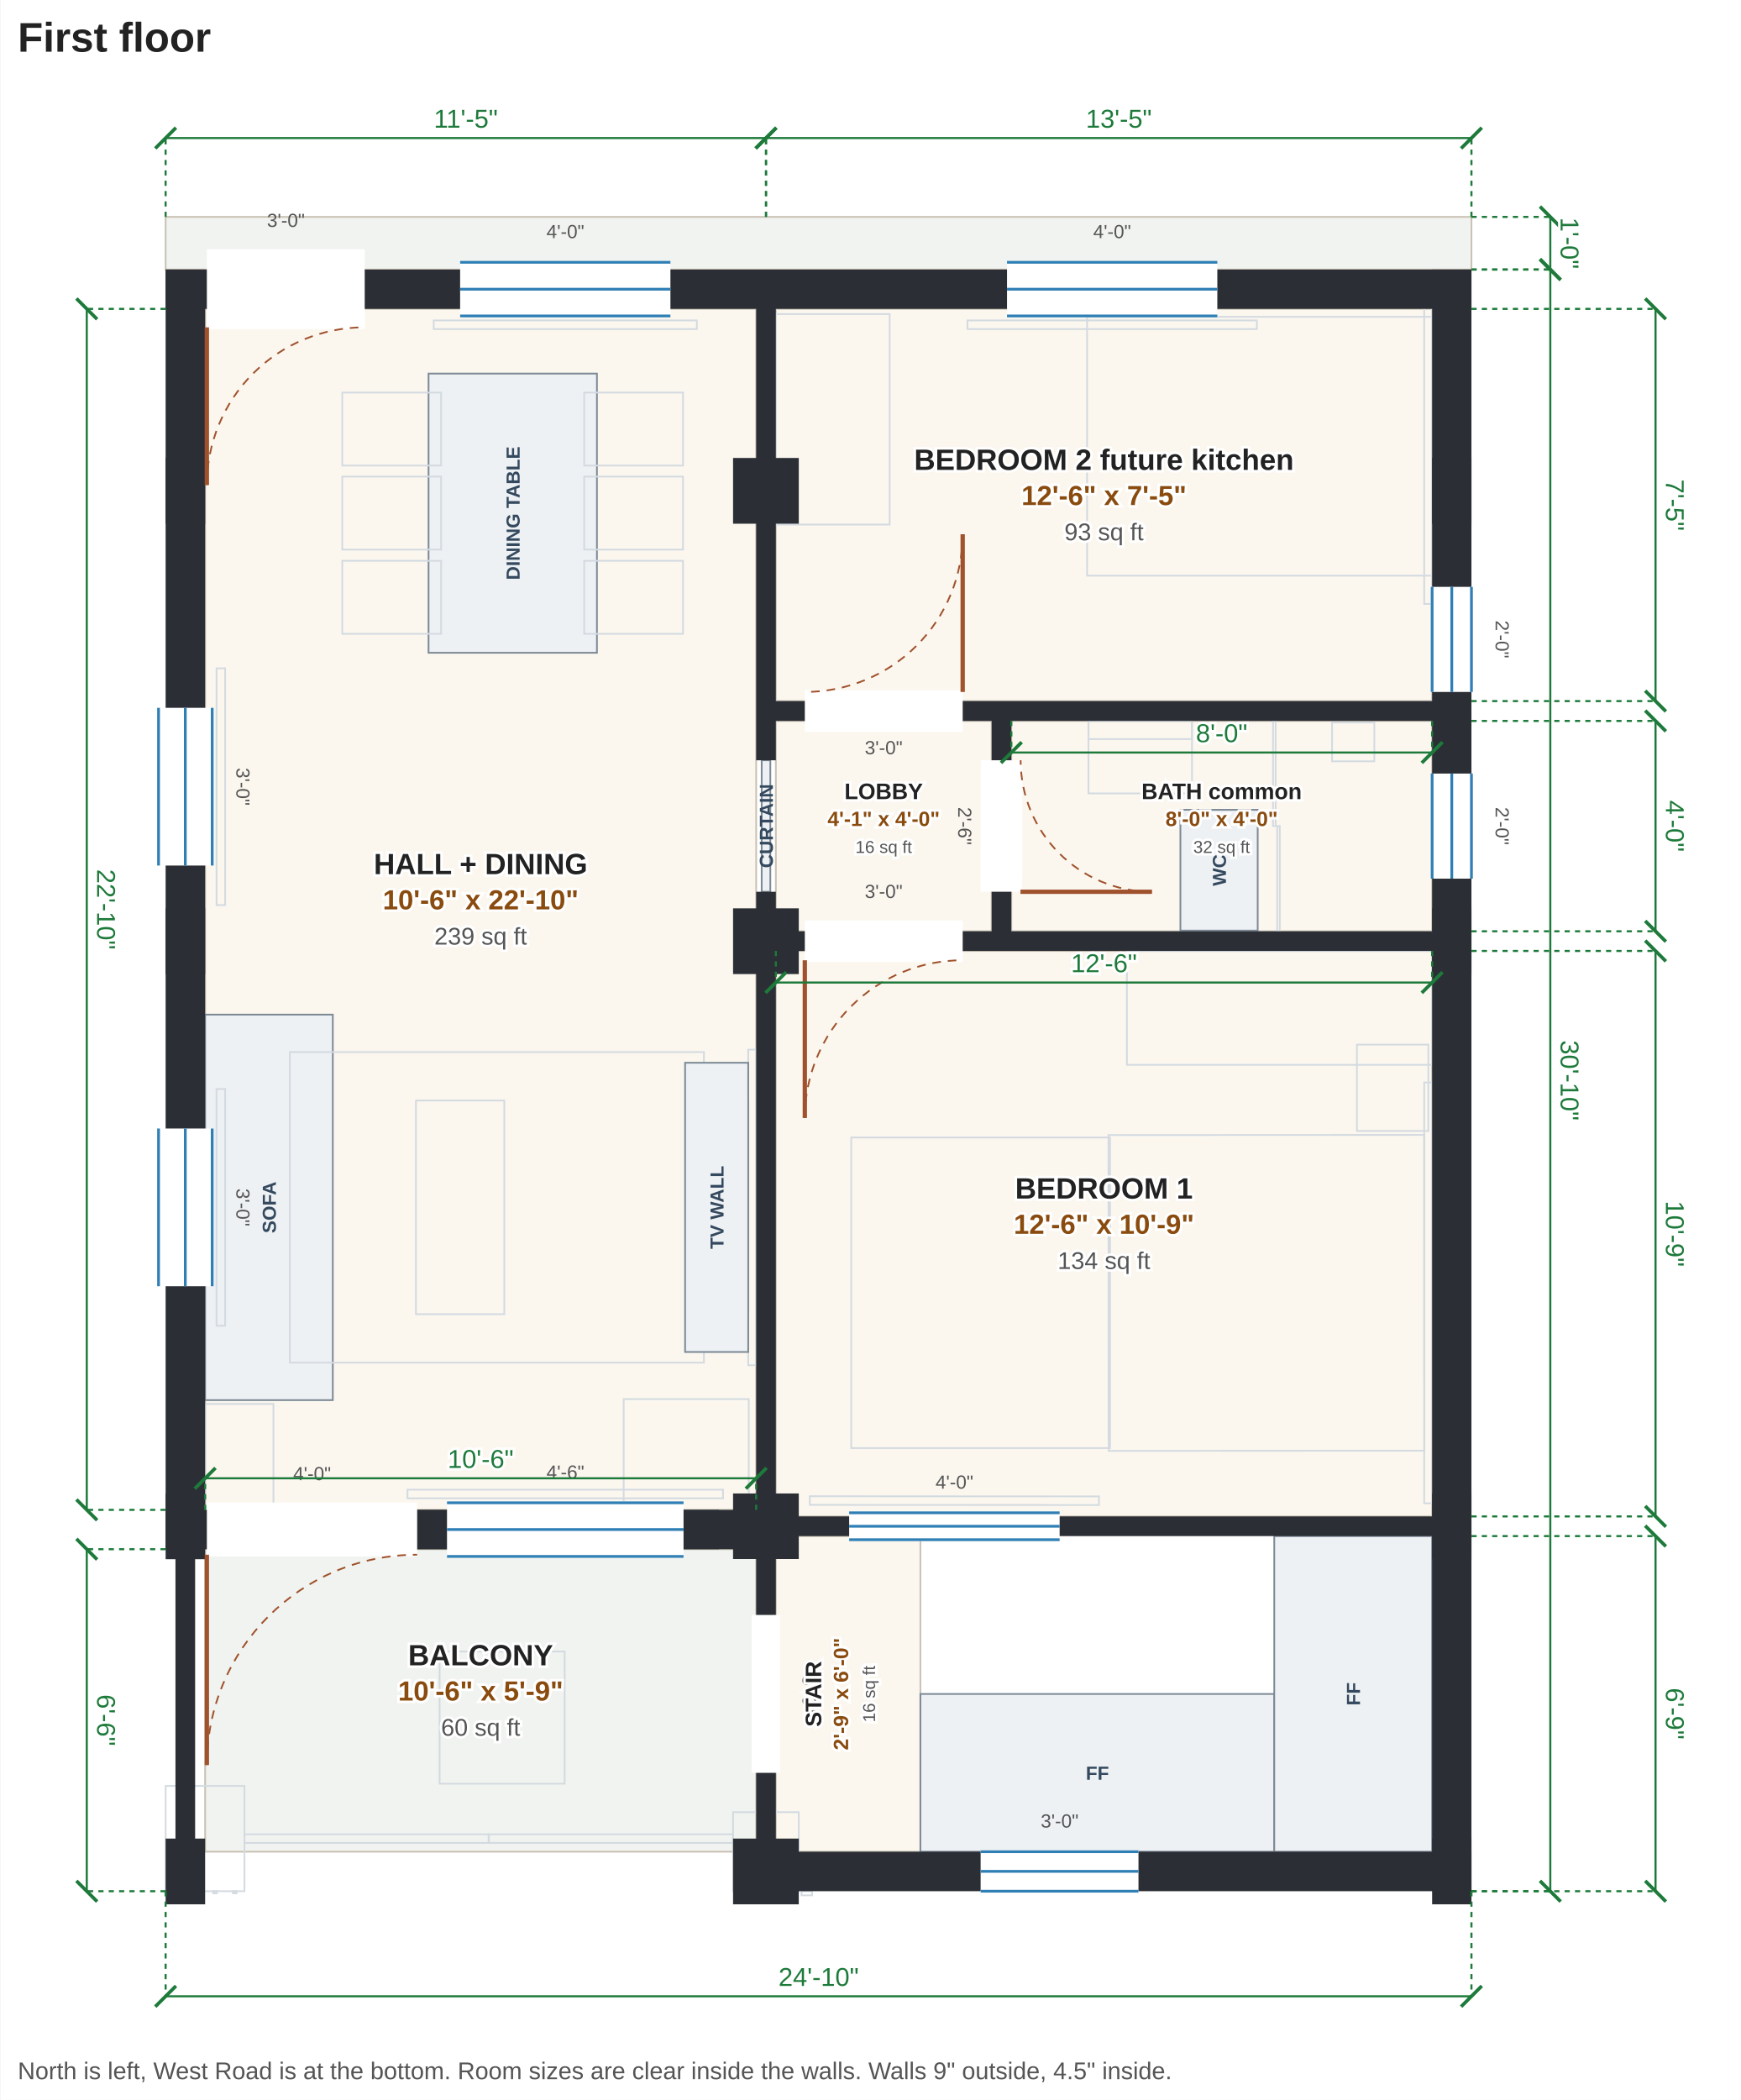
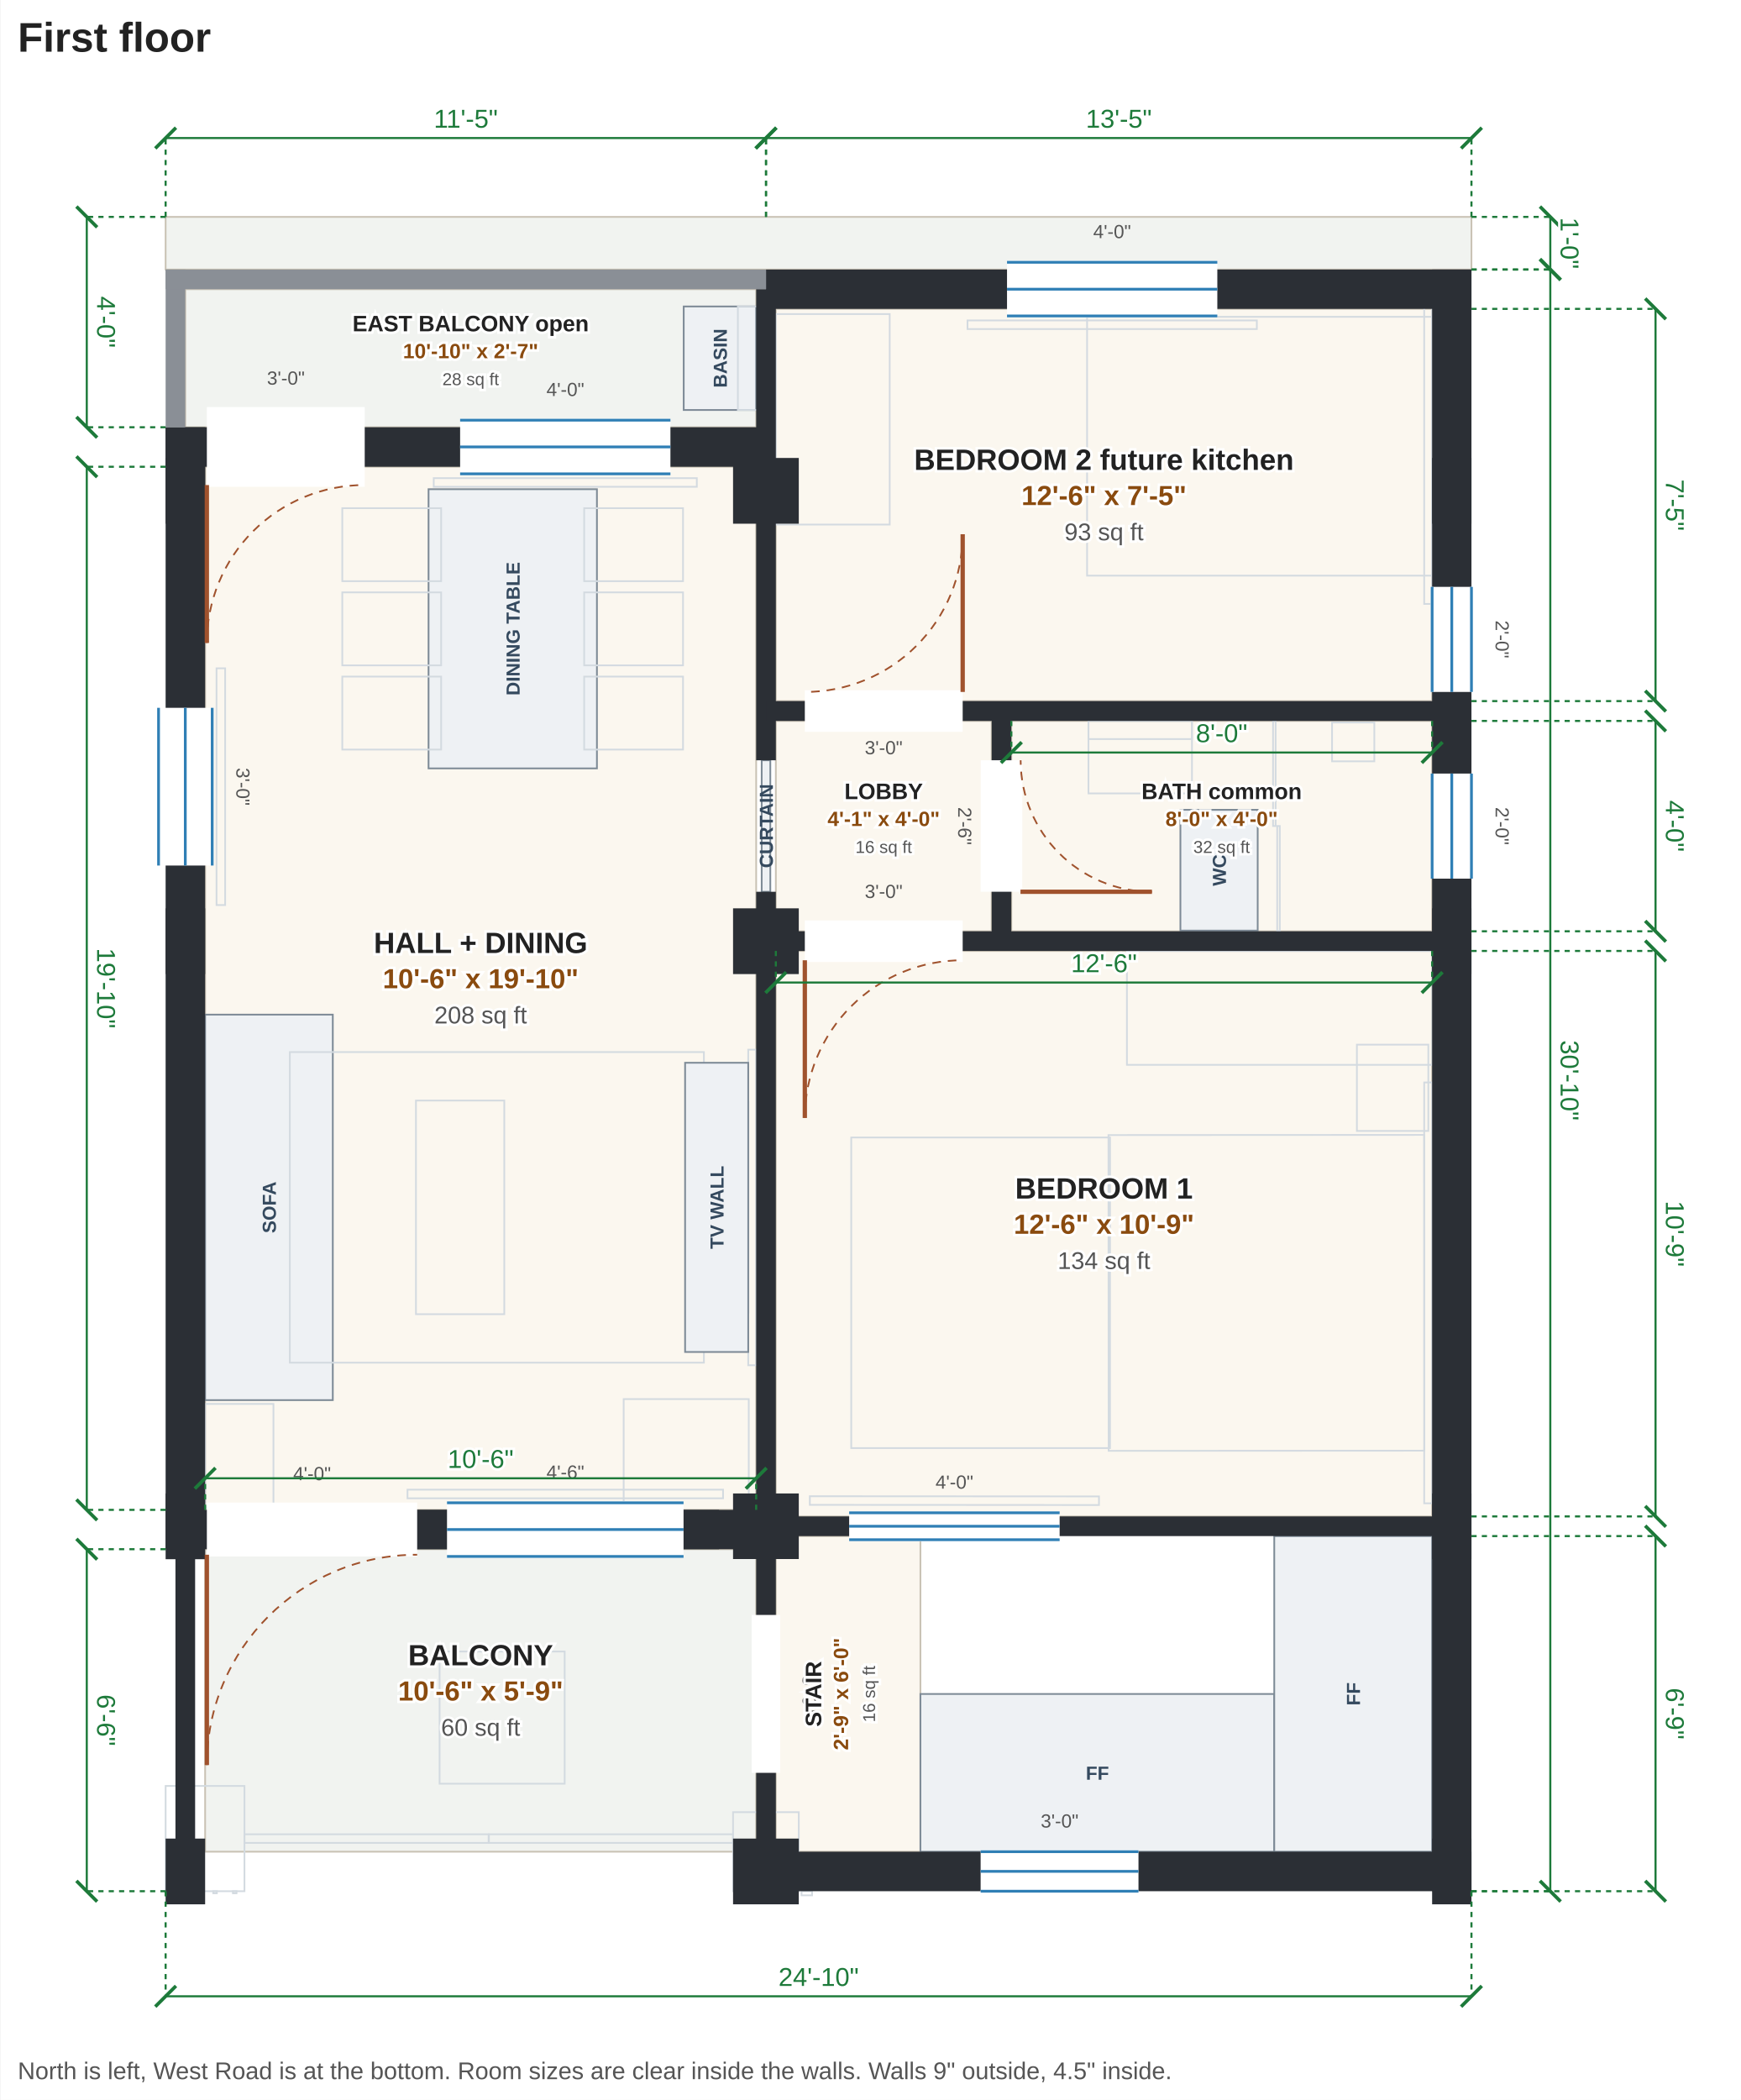
<svg xmlns="http://www.w3.org/2000/svg" viewBox="-96 -273 1009 1217" font-family="Segoe UI, Arial, sans-serif">
  <rect x="-95.72" y="-273.04" width="1009.32" height="1216.96" fill="#fff" />
+   <polygon points="11.4,-105.4 342.3,-105.4 342.3,-25.4 11.4,-25.4" fill="#f1f3f0" stroke="#c9c2b4" stroke-width="1" />
  <polygon points="0.0,-147.3 756.9,-147.3 756.9,-116.8 0.0,-116.8" fill="#f1f3f0" stroke="#c9c2b4" stroke-width="1" />
-   <polygon points="22.9,-94.0 342.3,-94.0 342.3,602.0 22.9,602.0" fill="#fbf7ef" stroke="#c9c2b4" stroke-width="1" />
+   <polygon points="22.9,-2.5 342.3,-2.5 342.3,602.0 22.9,602.0" fill="#fbf7ef" stroke="#c9c2b4" stroke-width="1" />
  <polygon points="22.9,624.8 342.3,624.8 342.3,800.1 22.9,800.1" fill="#f1f3f0" stroke="#c9c2b4" stroke-width="1" />
  <polygon points="353.7,-94.0 734.1,-94.0 734.1,133.3 353.7,133.3" fill="#fbf7ef" stroke="#c9c2b4" stroke-width="1" />
  <polygon points="353.7,144.8 478.8,144.8 478.8,266.7 353.7,266.7" fill="#fbf7ef" stroke="#c9c2b4" stroke-width="1" />
  <polygon points="490.2,144.8 734.1,144.8 734.1,266.7 490.2,266.7" fill="#fbf7ef" stroke="#c9c2b4" stroke-width="1" />
  <polygon points="353.7,278.1 734.1,278.1 734.1,605.8 353.7,605.8" fill="#fbf7ef" stroke="#c9c2b4" stroke-width="1" />
  <polygon points="353.7,617.2 437.5,617.2 437.5,800.1 353.7,800.1" fill="#fbf7ef" stroke="#c9c2b4" stroke-width="1" />
+   <polygon points="342.3,-95.4 342.3,-35.4 300.3,-35.4 300.3,-95.4" fill="#eef1f4" stroke="#7d8a96" stroke-width="1" />
+   <text x="321.3" y="-61.4" font-size="11" font-weight="600" fill="#34495e" text-anchor="middle" transform="rotate(-90 321.3 -65.4)">BASIN</text>
+   <polygon points="346.7,-95.4 346.7,-35.4 331.7,-35.4 331.7,-95.4" fill="none" stroke="#d3dae0" stroke-width="1" />
  <polygon points="734.1,-89.4 734.1,60.6 534.1,60.6 534.1,-89.4" fill="none" stroke="#d3dae0" stroke-width="1" />
  <polygon points="353.7,31.0 353.7,-91.0 419.7,-91.0 419.7,31.0" fill="none" stroke="#d3dae0" stroke-width="1" />
  <polygon points="464.8,-87.3 632.5,-87.3 632.5,-82.3 464.8,-82.3" fill="none" stroke="#d3dae0" stroke-width="1" />
  <polygon points="337.8,365.7 337.8,487.7 323.6,487.7 323.6,365.7" fill="none" stroke="#d3dae0" stroke-width="1" />
  <polygon points="22.9,538.4 22.9,315.0 96.9,315.0 96.9,538.4" fill="#eef1f4" stroke="#7d8a96" stroke-width="1" />
  <text x="59.9" y="430.7" font-size="11" font-weight="600" fill="#34495e" text-anchor="middle" transform="rotate(-90 59.9 426.7)">SOFA</text>
  <polygon points="196.3,364.8 196.3,488.6 145.1,488.6 145.1,364.8" fill="none" stroke="#d3dae0" stroke-width="1" />
  <polygon points="312.0,336.7 312.0,516.7 72.0,516.7 72.0,336.7" fill="none" stroke="#d3dae0" stroke-width="1" />
  <polygon points="22.9,600.6 22.9,540.6 62.5,540.6 62.5,600.6" fill="none" stroke="#d3dae0" stroke-width="1" />
  <polygon points="265.5,537.8 338.0,537.8 338.0,614.4 265.5,614.4" fill="none" stroke="#d3dae0" stroke-width="1" />
-   <polygon points="250.0,-56.5 250.0,105.3 152.4,105.3 152.4,-56.5" fill="#eef1f4" stroke="#7d8a96" stroke-width="1" />
-   <text x="201.2" y="28.4" font-size="11" font-weight="600" fill="#34495e" text-anchor="middle" transform="rotate(-90 201.2 24.4)">DINING TABLE</text>
-   <polygon points="102.4,-3.2 102.4,-45.5 159.7,-45.5 159.7,-3.2" fill="none" stroke="#d3dae0" stroke-width="1" />
-   <polygon points="299.9,-45.5 299.9,-3.2 242.6,-3.2 242.6,-45.5" fill="none" stroke="#d3dae0" stroke-width="1" />
-   <polygon points="102.4,45.5 102.4,3.2 159.7,3.2 159.7,45.5" fill="none" stroke="#d3dae0" stroke-width="1" />
-   <polygon points="299.9,3.2 299.9,45.5 242.6,45.5 242.6,3.2" fill="none" stroke="#d3dae0" stroke-width="1" />
-   <polygon points="102.4,94.3 102.4,52.0 159.7,52.0 159.7,94.3" fill="none" stroke="#d3dae0" stroke-width="1" />
-   <polygon points="299.9,52.0 299.9,94.3 242.6,94.3 242.6,52.0" fill="none" stroke="#d3dae0" stroke-width="1" />
+   <polygon points="250.0,10.5 250.0,172.3 152.4,172.3 152.4,10.5" fill="#eef1f4" stroke="#7d8a96" stroke-width="1" />
+   <text x="201.2" y="95.4" font-size="11" font-weight="600" fill="#34495e" text-anchor="middle" transform="rotate(-90 201.2 91.4)">DINING TABLE</text>
+   <polygon points="102.4,63.8 102.4,21.5 159.7,21.5 159.7,63.8" fill="none" stroke="#d3dae0" stroke-width="1" />
+   <polygon points="299.9,21.5 299.9,63.8 242.6,63.8 242.6,21.5" fill="none" stroke="#d3dae0" stroke-width="1" />
+   <polygon points="102.4,112.6 102.4,70.3 159.7,70.3 159.7,112.6" fill="none" stroke="#d3dae0" stroke-width="1" />
+   <polygon points="299.9,70.3 299.9,112.6 242.6,112.6 242.6,70.3" fill="none" stroke="#d3dae0" stroke-width="1" />
+   <polygon points="102.4,161.4 102.4,119.1 159.7,119.1 159.7,161.4" fill="none" stroke="#d3dae0" stroke-width="1" />
+   <polygon points="299.9,119.1 299.9,161.4 242.6,161.4 242.6,119.1" fill="none" stroke="#d3dae0" stroke-width="1" />
  <polygon points="323.1,595.3 140.2,595.3 140.2,590.3 323.1,590.3" fill="none" stroke="#d3dae0" stroke-width="1" />
  <polygon points="29.5,251.5 29.5,114.3 34.5,114.3 34.5,251.5" fill="none" stroke="#d3dae0" stroke-width="1" />
-   <polygon points="29.5,495.3 29.5,358.1 34.5,358.1 34.5,495.3" fill="none" stroke="#d3dae0" stroke-width="1" />
-   <polygon points="155.4,-87.3 307.9,-87.3 307.9,-82.3 155.4,-82.3" fill="none" stroke="#d3dae0" stroke-width="1" />
+   <polygon points="155.4,4.1 307.9,4.1 307.9,9.1 155.4,9.1" fill="none" stroke="#d3dae0" stroke-width="1" />
  <polygon points="345.5,243.8 345.5,167.6 350.5,167.6 350.5,243.8" fill="#eef1f4" stroke="#7d8a96" stroke-width="1" />
  <text x="348.0" y="209.7" font-size="11" font-weight="600" fill="#34495e" text-anchor="middle" transform="rotate(-90 348.0 205.7)">CURTAIN</text>
  <polygon points="729.5,384.7 729.6,567.7 546.6,567.8 546.5,384.8" fill="none" stroke="#d3dae0" stroke-width="1" />
  <polygon points="731.9,332.4 731.9,382.4 690.5,382.4 690.5,332.4" fill="none" stroke="#d3dae0" stroke-width="1" />
  <polygon points="557.2,278.1 734.2,278.1 734.2,344.1 557.2,344.1" fill="none" stroke="#d3dae0" stroke-width="1" />
  <polygon points="397.4,386.2 547.4,386.2 547.4,566.2 397.4,566.2" fill="none" stroke="#d3dae0" stroke-width="1" />
  <polygon points="541.0,599.2 373.4,599.1 373.4,594.1 541.0,594.2" fill="none" stroke="#d3dae0" stroke-width="1" />
  <polygon points="534.9,144.8 594.9,144.8 594.9,186.8 534.9,186.8" fill="none" stroke="#d3dae0" stroke-width="1" />
  <polygon points="534.9,140.3 594.9,140.3 594.9,155.3 534.9,155.3" fill="none" stroke="#d3dae0" stroke-width="1" />
  <polygon points="633.0,266.3 588.2,266.3 588.2,196.3 633.0,196.3" fill="#eef1f4" stroke="#7d8a96" stroke-width="1" />
  <text x="610.6" y="235.3" font-size="11" font-weight="600" fill="#34495e" text-anchor="middle" transform="rotate(-90 610.6 231.3)">WC</text>
  <polygon points="676.1,145.7 700.6,145.7 700.6,168.2 676.1,168.2" fill="none" stroke="#d3dae0" stroke-width="1" />
  <polygon points="45.7,790.0 187.2,790.0 187.2,795.0 45.7,795.0" fill="none" stroke="#d3dae0" stroke-width="1" />
  <polygon points="187.4,790.0 328.9,790.0 328.9,795.0 187.4,795.0" fill="none" stroke="#d3dae0" stroke-width="1" />
  <polygon points="158.8,684.1 231.3,684.1 231.3,760.7 158.8,760.7" fill="none" stroke="#d3dae0" stroke-width="1" />
  <polygon points="729.5,-105.8 734.1,-105.8 734.1,77.0 729.5,77.0" fill="none" stroke="#d3dae0" stroke-width="1" />
  <polygon points="337.7,335.3 342.3,335.3 342.3,518.2 337.7,518.2" fill="none" stroke="#d3dae0" stroke-width="1" />
  <polygon points="301.1,342.9 337.7,342.9 337.7,510.5 301.1,510.5" fill="#eef1f4" stroke="#7d8a96" stroke-width="1" />
  <text x="319.4" y="430.7" font-size="11" font-weight="600" fill="#34495e" text-anchor="middle" transform="rotate(-90 319.4 426.7)">TV WALL</text>
  <polygon points="729.5,354.3 734.1,354.3 734.1,598.2 729.5,598.2" fill="none" stroke="#d3dae0" stroke-width="1" />
  <polygon points="641.9,144.8 643.4,144.8 643.4,205.7 641.9,205.7" fill="none" stroke="#d3dae0" stroke-width="1" />
  <polygon points="644.3,205.7 645.8,205.7 645.8,266.7 644.3,266.7" fill="none" stroke="#d3dae0" stroke-width="1" />
  <polygon points="642.6,708.7 642.6,800.1 437.5,800.1 437.5,708.7" fill="#eef1f4" stroke="#7d8a96" stroke-width="1" />
  <text x="540.1" y="758.4" font-size="11" font-weight="600" fill="#34495e" text-anchor="middle">FF</text>
  <polygon points="642.6,617.2 734.1,617.2 734.1,800.1 642.6,800.1" fill="#eef1f4" stroke="#7d8a96" stroke-width="1" />
  <text x="688.3" y="712.7" font-size="11" font-weight="600" fill="#34495e" text-anchor="middle" transform="rotate(-90 688.3 708.7)">FF</text>
  <polygon points="0.0,762.0 45.7,762.0 45.7,823.0 0.0,823.0" fill="none" stroke="#d3dae0" stroke-width="1" />
  <polygon points="4.7,823.0 6.9,823.0 6.9,824.2 4.7,824.2" fill="none" stroke="#d3dae0" stroke-width="1" />
  <polygon points="16.2,823.0 18.3,823.0 18.3,824.2 16.2,824.2" fill="none" stroke="#d3dae0" stroke-width="1" />
  <polygon points="27.6,823.0 29.7,823.0 29.7,824.2 27.6,824.2" fill="none" stroke="#d3dae0" stroke-width="1" />
  <polygon points="39.0,823.0 41.1,823.0 41.1,824.2 39.0,824.2" fill="none" stroke="#d3dae0" stroke-width="1" />
  <polygon points="328.9,777.2 367.0,777.2 367.0,823.0 328.9,823.0" fill="none" stroke="#d3dae0" stroke-width="1" />
  <polygon points="368.6,823.0 374.7,823.0 374.7,825.4 368.6,825.4" fill="none" stroke="#d3dae0" stroke-width="1" />
  <polygon points="746.2,823.0 752.3,823.0 752.3,825.4 746.2,825.4" fill="none" stroke="#d3dae0" stroke-width="1" />
-   <polygon points="22.9,624.8 22.9,-116.8 0.0,-116.8 0.0,624.8" fill="#2b2f35" />
+   <polygon points="22.9,624.8 22.9,-25.4 0.0,-25.4 0.0,624.8" fill="#2b2f35" />
  <polygon points="17.1,811.5 17.1,624.8 5.7,624.8 5.7,811.5" fill="#2b2f35" />
-   <polygon points="0.0,-94.0 756.9,-94.0 756.9,-116.8 0.0,-116.8" fill="#2b2f35" />
+   <polygon points="0.0,-2.5 348.0,-2.5 348.0,-25.4 0.0,-25.4" fill="#2b2f35" />
+   <polygon points="348.0,-94.0 756.9,-94.0 756.9,-116.8 348.0,-116.8" fill="#2b2f35" />
+   <polygon points="11.4,-25.4 11.4,-116.8 -0.0,-116.8 -0.0,-25.4" fill="#8a8f96" />
+   <polygon points="-0.0,-105.4 348.0,-105.4 348.0,-116.8 -0.0,-116.8" fill="#8a8f96" />
  <polygon points="734.1,-116.8 734.1,823.0 756.9,823.0 756.9,-116.8" fill="#2b2f35" />
  <polygon points="756.9,800.1 348.0,800.1 348.0,823.0 756.9,823.0" fill="#2b2f35" />
  <polygon points="342.3,-105.4 342.3,167.6 353.7,167.6 353.7,-105.4" fill="#2b2f35" />
  <polygon points="342.3,243.8 342.3,811.5 353.7,811.5 353.7,243.8" fill="#2b2f35" />
  <polygon points="11.4,624.8 165.3,624.8 165.3,602.0 11.4,602.0" fill="#2b2f35" />
  <polygon points="142.5,624.8 320.8,624.8 320.8,602.0 142.5,602.0" fill="#2b2f35" />
  <polygon points="297.9,624.8 348.0,624.8 348.0,602.0 297.9,602.0" fill="#2b2f35" />
  <polygon points="348.0,144.8 745.5,144.8 745.5,133.3 348.0,133.3" fill="#2b2f35" />
  <polygon points="478.8,139.1 478.8,272.4 490.2,272.4 490.2,139.1" fill="#2b2f35" />
  <polygon points="348.0,278.1 745.5,278.1 745.5,266.7 348.0,266.7" fill="#2b2f35" />
  <polygon points="348.0,617.2 745.5,617.2 745.5,605.8 348.0,605.8" fill="#2b2f35" />
  <polygon points="0.0,-7.6 0.0,30.5 22.9,30.5 22.9,-7.6" fill="#2b2f35" />
  <polygon points="328.9,30.5 367.0,30.5 367.0,-7.6 328.9,-7.6" fill="#2b2f35" />
  <polygon points="734.1,-7.6 734.1,30.5 756.9,30.5 756.9,-7.6" fill="#2b2f35" />
  <polygon points="0.0,253.4 0.0,291.5 22.9,291.5 22.9,253.4" fill="#2b2f35" />
  <polygon points="328.9,291.5 367.0,291.5 367.0,253.4 328.9,253.4" fill="#2b2f35" />
  <polygon points="734.1,253.4 734.1,291.5 756.9,291.5 756.9,253.4" fill="#2b2f35" />
  <polygon points="0.0,592.5 0.0,630.6 22.9,630.6 22.9,592.5" fill="#2b2f35" />
  <polygon points="328.9,630.5 367.0,630.5 367.0,592.5 328.9,592.5" fill="#2b2f35" />
  <polygon points="734.1,592.5 734.1,630.6 756.9,630.6 756.9,592.5" fill="#2b2f35" />
  <polygon points="0.0,792.5 0.0,830.6 22.9,830.6 22.9,792.5" fill="#2b2f35" />
  <polygon points="328.9,830.6 367.0,830.6 367.0,792.5 328.9,792.5" fill="#2b2f35" />
  <polygon points="734.1,792.5 734.1,830.6 756.9,830.6 756.9,792.5" fill="#2b2f35" />
  <polygon points="23.9,597.8 145.8,597.8 145.8,629.0 23.9,629.0" fill="#fff" />
  <line x1="23.9" y1="628.0" x2="23.9" y2="749.9" stroke="#a0522d" stroke-width="2.5" />
  <path d="M23.9,749.9 A121.9,121.9 0 0 1 145.8,628.0" fill="none" stroke="#a0522d" stroke-width="1" stroke-dasharray="5 4" />
  <text x="84.9" y="584.8" font-size="11" fill="#555" text-anchor="middle" transform="rotate(0 84.9 584.8)">4'-0"</text>
  <polygon points="356.2,662.9 356.2,754.4 339.7,754.4 339.7,662.9" fill="#fff" />
  <text x="369.2" y="708.7" font-size="11" fill="#555" text-anchor="middle" transform="rotate(90 369.2 708.7)">3'-0"</text>
-   <polygon points="23.9,-128.5 115.4,-128.5 115.4,-82.3 23.9,-82.3" fill="#fff" />
-   <line x1="23.9" y1="-83.3" x2="23.9" y2="8.1" stroke="#a0522d" stroke-width="2.5" />
-   <path d="M23.9,8.1 A91.4,91.4 0 0 1 115.4,-83.3" fill="none" stroke="#a0522d" stroke-width="1" stroke-dasharray="5 4" />
-   <text x="69.7" y="-141.5" font-size="11" fill="#555" text-anchor="middle" transform="rotate(0 69.7 -141.5)">3'-0"</text>
+   <polygon points="23.9,-37.1 115.4,-37.1 115.4,9.1 23.9,9.1" fill="#fff" />
+   <line x1="23.9" y1="8.1" x2="23.9" y2="99.6" stroke="#a0522d" stroke-width="2.5" />
+   <path d="M23.9,99.6 A91.4,91.4 0 0 1 115.4,8.1" fill="none" stroke="#a0522d" stroke-width="1" stroke-dasharray="5 4" />
+   <text x="69.7" y="-50.1" font-size="11" fill="#555" text-anchor="middle" transform="rotate(0 69.7 -50.1)">3'-0"</text>
  <polygon points="472.4,243.8 472.5,167.6 496.6,167.6 496.5,243.8" fill="#fff" />
  <line x1="495.5" y1="243.8" x2="571.7" y2="243.8" stroke="#a0522d" stroke-width="2.5" />
  <path d="M571.7,243.8 A76.2,76.2 0 0 1 495.6,167.6" fill="none" stroke="#a0522d" stroke-width="1" stroke-dasharray="5 4" />
  <text x="459.4" y="205.7" font-size="11" fill="#555" text-anchor="middle" transform="rotate(90 459.4 205.7)">2'-6"</text>
  <polygon points="370.5,260.4 462.0,260.4 462.0,284.5 370.5,284.5" fill="#fff" />
  <line x1="370.5" y1="283.5" x2="370.5" y2="374.9" stroke="#a0522d" stroke-width="2.5" />
  <path d="M370.5,374.9 A91.4,91.4 0 0 1 462.0,283.5" fill="none" stroke="#a0522d" stroke-width="1" stroke-dasharray="5 4" />
  <text x="416.2" y="247.4" font-size="11" fill="#555" text-anchor="middle" transform="rotate(0 416.2 247.4)">3'-0"</text>
  <polygon points="163.1,596.9 300.2,596.9 300.2,630.0 163.1,630.0" fill="#fff" />
  <line x1="163.1" y1="597.9" x2="300.2" y2="597.9" stroke="#2f7fb5" stroke-width="1.6" />
  <line x1="163.1" y1="613.4" x2="300.2" y2="613.4" stroke="#2f7fb5" stroke-width="1.6" />
  <line x1="163.1" y1="629.0" x2="300.2" y2="629.0" stroke="#2f7fb5" stroke-width="1.6" />
  <text x="231.7" y="583.9" font-size="11" fill="#555" text-anchor="middle" transform="rotate(0 231.7 583.9)">4'-6"</text>
-   <polygon points="170.7,-122.0 292.6,-122.0 292.6,-88.9 170.7,-88.9" fill="#fff" />
-   <line x1="170.7" y1="-121.0" x2="292.6" y2="-121.0" stroke="#2f7fb5" stroke-width="1.6" />
-   <line x1="170.7" y1="-105.4" x2="292.6" y2="-105.4" stroke="#2f7fb5" stroke-width="1.6" />
-   <line x1="170.7" y1="-89.9" x2="292.6" y2="-89.9" stroke="#2f7fb5" stroke-width="1.6" />
-   <text x="231.7" y="-135.0" font-size="11" fill="#555" text-anchor="middle" transform="rotate(0 231.7 -135.0)">4'-0"</text>
+   <polygon points="170.7,-30.5 292.6,-30.5 292.6,2.6 170.7,2.6" fill="#fff" />
+   <line x1="170.7" y1="-29.5" x2="292.6" y2="-29.5" stroke="#2f7fb5" stroke-width="1.6" />
+   <line x1="170.7" y1="-14.0" x2="292.6" y2="-14.0" stroke="#2f7fb5" stroke-width="1.6" />
+   <line x1="170.7" y1="1.6" x2="292.6" y2="1.6" stroke="#2f7fb5" stroke-width="1.6" />
+   <text x="231.7" y="-43.5" font-size="11" fill="#555" text-anchor="middle" transform="rotate(0 231.7 -43.5)">4'-0"</text>
  <polygon points="28.0,137.2 28.0,228.6 -5.1,228.6 -5.1,137.2" fill="#fff" />
  <line x1="27.0" y1="137.2" x2="27.0" y2="228.6" stroke="#2f7fb5" stroke-width="1.6" />
  <line x1="11.4" y1="137.2" x2="11.4" y2="228.6" stroke="#2f7fb5" stroke-width="1.6" />
  <line x1="-4.1" y1="137.2" x2="-4.1" y2="228.6" stroke="#2f7fb5" stroke-width="1.6" />
  <text x="41.0" y="182.9" font-size="11" fill="#555" text-anchor="middle" transform="rotate(90 41.0 182.9)">3'-0"</text>
-   <polygon points="28.0,381.0 28.0,472.4 -5.1,472.4 -5.1,381.0" fill="#fff" />
-   <line x1="27.0" y1="381.0" x2="27.0" y2="472.4" stroke="#2f7fb5" stroke-width="1.6" />
-   <line x1="11.4" y1="381.0" x2="11.4" y2="472.4" stroke="#2f7fb5" stroke-width="1.6" />
-   <line x1="-4.1" y1="381.0" x2="-4.1" y2="472.4" stroke="#2f7fb5" stroke-width="1.6" />
-   <text x="41.0" y="426.7" font-size="11" fill="#555" text-anchor="middle" transform="rotate(90 41.0 426.7)">3'-0"</text>
  <polygon points="396.2,602.7 518.2,602.7 518.2,620.3 396.2,620.3" fill="#fff" />
  <line x1="396.2" y1="603.7" x2="518.2" y2="603.7" stroke="#2f7fb5" stroke-width="1.6" />
  <line x1="396.2" y1="611.5" x2="518.2" y2="611.5" stroke="#2f7fb5" stroke-width="1.6" />
  <line x1="396.2" y1="619.3" x2="518.2" y2="619.3" stroke="#2f7fb5" stroke-width="1.6" />
  <text x="457.2" y="589.7" font-size="11" fill="#555" text-anchor="middle" transform="rotate(0 457.2 589.7)">4'-0"</text>
  <polygon points="757.9,175.3 757.9,236.2 733.1,236.2 733.1,175.3" fill="#fff" />
  <line x1="756.9" y1="175.3" x2="756.9" y2="236.2" stroke="#2f7fb5" stroke-width="1.6" />
  <line x1="745.5" y1="175.3" x2="745.5" y2="236.2" stroke="#2f7fb5" stroke-width="1.6" />
  <line x1="734.1" y1="175.3" x2="734.1" y2="236.2" stroke="#2f7fb5" stroke-width="1.6" />
  <text x="770.9" y="205.7" font-size="11" fill="#555" text-anchor="middle" transform="rotate(90 770.9 205.7)">2'-0"</text>
  <polygon points="472.4,799.1 563.9,799.1 563.9,824.0 472.4,824.0" fill="#fff" />
  <line x1="472.4" y1="800.1" x2="563.9" y2="800.1" stroke="#2f7fb5" stroke-width="1.6" />
  <line x1="472.4" y1="811.5" x2="563.9" y2="811.5" stroke="#2f7fb5" stroke-width="1.6" />
  <line x1="472.4" y1="823.0" x2="563.9" y2="823.0" stroke="#2f7fb5" stroke-width="1.6" />
  <text x="518.2" y="786.1" font-size="11" fill="#555" text-anchor="middle" transform="rotate(0 518.2 786.1)">3'-0"</text>
  <polygon points="462.0,151.1 370.5,151.1 370.5,127.0 462.0,127.0" fill="#fff" />
  <line x1="462.0" y1="128.0" x2="462.0" y2="36.6" stroke="#a0522d" stroke-width="2.5" />
  <path d="M462.0,36.6 A91.4,91.4 0 0 1 370.5,128.0" fill="none" stroke="#a0522d" stroke-width="1" stroke-dasharray="5 4" />
  <text x="416.2" y="164.1" font-size="11" fill="#555" text-anchor="middle" transform="rotate(0 416.2 164.1)">3'-0"</text>
  <polygon points="487.7,-122.0 609.6,-122.0 609.6,-88.9 487.7,-88.9" fill="#fff" />
  <line x1="487.7" y1="-121.0" x2="609.6" y2="-121.0" stroke="#2f7fb5" stroke-width="1.6" />
  <line x1="487.7" y1="-105.4" x2="609.6" y2="-105.4" stroke="#2f7fb5" stroke-width="1.6" />
  <line x1="487.7" y1="-89.9" x2="609.6" y2="-89.9" stroke="#2f7fb5" stroke-width="1.6" />
  <text x="548.6" y="-135.0" font-size="11" fill="#555" text-anchor="middle" transform="rotate(0 548.6 -135.0)">4'-0"</text>
  <polygon points="757.9,67.1 757.9,128.0 733.1,128.0 733.1,67.1" fill="#fff" />
  <line x1="756.9" y1="67.1" x2="756.9" y2="128.0" stroke="#2f7fb5" stroke-width="1.6" />
  <line x1="745.5" y1="67.1" x2="745.5" y2="128.0" stroke="#2f7fb5" stroke-width="1.6" />
  <line x1="734.1" y1="67.1" x2="734.1" y2="128.0" stroke="#2f7fb5" stroke-width="1.6" />
  <text x="770.9" y="97.5" font-size="11" fill="#555" text-anchor="middle" transform="rotate(90 770.9 97.5)">2'-0"</text>
  <g stroke="#1d7a3a" stroke-width="1.2">
    <line x1="0.0" y1="883.9" x2="756.9" y2="883.9" />
    <line x1="0.0" y1="823.0" x2="0.0" y2="883.9" stroke-dasharray="3 3" />
    <line x1="756.9" y1="823.0" x2="756.9" y2="883.9" stroke-dasharray="3 3" />
  </g>
  <line x1="-6.0" y1="889.9" x2="6.0" y2="877.9" stroke="#1d7a3a" stroke-width="2" />
  <line x1="750.9" y1="889.9" x2="762.9" y2="877.9" stroke="#1d7a3a" stroke-width="2" />
  <text x="378.5" y="877.9" font-size="15" fill="#1d7a3a" text-anchor="middle" paint-order="stroke" stroke="#fff" stroke-width="3" transform="rotate(0 378.5 877.9)">24'-10"</text>
  <g stroke="#1d7a3a" stroke-width="1.2">
    <line x1="0.0" y1="-193.0" x2="348.0" y2="-193.0" />
    <line x1="0.0" y1="-147.3" x2="0.0" y2="-193.0" stroke-dasharray="3 3" />
    <line x1="348.0" y1="-147.3" x2="348.0" y2="-193.0" stroke-dasharray="3 3" />
  </g>
  <line x1="-6.0" y1="-187.0" x2="6.0" y2="-199.0" stroke="#1d7a3a" stroke-width="2" />
  <line x1="342.0" y1="-187.0" x2="354.0" y2="-199.0" stroke="#1d7a3a" stroke-width="2" />
  <text x="174.0" y="-199.0" font-size="15" fill="#1d7a3a" text-anchor="middle" paint-order="stroke" stroke="#fff" stroke-width="3" transform="rotate(0 174.0 -199.0)">11'-5"</text>
  <g stroke="#1d7a3a" stroke-width="1.2">
    <line x1="348.0" y1="-193.0" x2="756.9" y2="-193.0" />
    <line x1="348.0" y1="-147.3" x2="348.0" y2="-193.0" stroke-dasharray="3 3" />
    <line x1="756.9" y1="-147.3" x2="756.9" y2="-193.0" stroke-dasharray="3 3" />
  </g>
  <line x1="342.0" y1="-187.0" x2="354.0" y2="-199.0" stroke="#1d7a3a" stroke-width="2" />
  <line x1="750.9" y1="-187.0" x2="762.9" y2="-199.0" stroke="#1d7a3a" stroke-width="2" />
  <text x="552.5" y="-199.0" font-size="15" fill="#1d7a3a" text-anchor="middle" paint-order="stroke" stroke="#fff" stroke-width="3" transform="rotate(0 552.5 -199.0)">13'-5"</text>
  <g stroke="#1d7a3a" stroke-width="1.2">
    <line x1="802.6" y1="-116.8" x2="802.6" y2="823.0" />
    <line x1="756.9" y1="-116.8" x2="802.6" y2="-116.8" stroke-dasharray="3 3" />
    <line x1="756.9" y1="823.0" x2="802.6" y2="823.0" stroke-dasharray="3 3" />
  </g>
  <line x1="796.6" y1="-122.8" x2="808.6" y2="-110.8" stroke="#1d7a3a" stroke-width="2" />
  <line x1="796.6" y1="817.0" x2="808.6" y2="829.0" stroke="#1d7a3a" stroke-width="2" />
  <text x="808.6" y="353.1" font-size="15" fill="#1d7a3a" text-anchor="middle" paint-order="stroke" stroke="#fff" stroke-width="3" transform="rotate(90 808.6 353.1)">30'-10"</text>
  <g stroke="#1d7a3a" stroke-width="1.2">
    <line x1="802.6" y1="-147.3" x2="802.6" y2="-116.8" />
    <line x1="756.9" y1="-147.3" x2="802.6" y2="-147.3" stroke-dasharray="3 3" />
    <line x1="756.9" y1="-116.8" x2="802.6" y2="-116.8" stroke-dasharray="3 3" />
  </g>
  <line x1="796.6" y1="-153.3" x2="808.6" y2="-141.3" stroke="#1d7a3a" stroke-width="2" />
  <line x1="796.6" y1="-122.8" x2="808.6" y2="-110.8" stroke="#1d7a3a" stroke-width="2" />
  <text x="808.6" y="-132.1" font-size="15" fill="#1d7a3a" text-anchor="middle" paint-order="stroke" stroke="#fff" stroke-width="3" transform="rotate(90 808.6 -132.1)">1'-0"</text>
  <g stroke="#1d7a3a" stroke-width="1.2">
    <line x1="863.6" y1="-94.0" x2="863.6" y2="133.3" />
    <line x1="756.9" y1="-94.0" x2="863.6" y2="-94.0" stroke-dasharray="3 3" />
    <line x1="756.9" y1="133.3" x2="863.6" y2="133.3" stroke-dasharray="3 3" />
  </g>
  <line x1="857.6" y1="-100.0" x2="869.6" y2="-88.0" stroke="#1d7a3a" stroke-width="2" />
  <line x1="857.6" y1="127.3" x2="869.6" y2="139.3" stroke="#1d7a3a" stroke-width="2" />
  <text x="869.6" y="19.7" font-size="15" fill="#1d7a3a" text-anchor="middle" paint-order="stroke" stroke="#fff" stroke-width="3" transform="rotate(90 869.6 19.7)">7'-5"</text>
  <g stroke="#1d7a3a" stroke-width="1.2">
    <line x1="863.6" y1="144.8" x2="863.6" y2="266.7" />
    <line x1="756.9" y1="144.8" x2="863.6" y2="144.8" stroke-dasharray="3 3" />
    <line x1="756.9" y1="266.7" x2="863.6" y2="266.7" stroke-dasharray="3 3" />
  </g>
  <line x1="857.6" y1="138.8" x2="869.6" y2="150.8" stroke="#1d7a3a" stroke-width="2" />
  <line x1="857.6" y1="260.7" x2="869.6" y2="272.7" stroke="#1d7a3a" stroke-width="2" />
  <text x="869.6" y="205.7" font-size="15" fill="#1d7a3a" text-anchor="middle" paint-order="stroke" stroke="#fff" stroke-width="3" transform="rotate(90 869.6 205.7)">4'-0"</text>
  <g stroke="#1d7a3a" stroke-width="1.2">
    <line x1="863.6" y1="278.1" x2="863.6" y2="605.8" />
    <line x1="756.9" y1="278.1" x2="863.6" y2="278.1" stroke-dasharray="3 3" />
    <line x1="756.9" y1="605.8" x2="863.6" y2="605.8" stroke-dasharray="3 3" />
  </g>
  <line x1="857.6" y1="272.1" x2="869.6" y2="284.1" stroke="#1d7a3a" stroke-width="2" />
  <line x1="857.6" y1="599.8" x2="869.6" y2="611.8" stroke="#1d7a3a" stroke-width="2" />
  <text x="869.6" y="442.0" font-size="15" fill="#1d7a3a" text-anchor="middle" paint-order="stroke" stroke="#fff" stroke-width="3" transform="rotate(90 869.6 442.0)">10'-9"</text>
  <g stroke="#1d7a3a" stroke-width="1.2">
    <line x1="863.6" y1="617.2" x2="863.6" y2="823.0" />
    <line x1="756.9" y1="617.2" x2="863.6" y2="617.2" stroke-dasharray="3 3" />
    <line x1="756.9" y1="823.0" x2="863.6" y2="823.0" stroke-dasharray="3 3" />
  </g>
  <line x1="857.6" y1="611.2" x2="869.6" y2="623.2" stroke="#1d7a3a" stroke-width="2" />
  <line x1="857.6" y1="817.0" x2="869.6" y2="829.0" stroke="#1d7a3a" stroke-width="2" />
  <text x="869.6" y="720.1" font-size="15" fill="#1d7a3a" text-anchor="middle" paint-order="stroke" stroke="#fff" stroke-width="3" transform="rotate(90 869.6 720.1)">6'-9"</text>
  <g stroke="#1d7a3a" stroke-width="1.2">
    <line x1="353.7" y1="296.4" x2="734.1" y2="296.4" />
    <line x1="353.7" y1="278.1" x2="353.7" y2="296.4" stroke-dasharray="3 3" />
    <line x1="734.1" y1="278.1" x2="734.1" y2="296.4" stroke-dasharray="3 3" />
  </g>
  <line x1="347.7" y1="302.4" x2="359.7" y2="290.4" stroke="#1d7a3a" stroke-width="2" />
  <line x1="728.1" y1="302.4" x2="740.1" y2="290.4" stroke="#1d7a3a" stroke-width="2" />
  <text x="543.9" y="290.4" font-size="15" fill="#1d7a3a" text-anchor="middle" paint-order="stroke" stroke="#fff" stroke-width="3" transform="rotate(0 543.9 290.4)">12'-6"</text>
  <g stroke="#1d7a3a" stroke-width="1.2">
    <line x1="490.2" y1="163.1" x2="734.1" y2="163.1" />
    <line x1="490.2" y1="144.8" x2="490.2" y2="163.1" stroke-dasharray="3 3" />
    <line x1="734.1" y1="144.8" x2="734.1" y2="163.1" stroke-dasharray="3 3" />
  </g>
  <line x1="484.2" y1="169.1" x2="496.2" y2="157.1" stroke="#1d7a3a" stroke-width="2" />
  <line x1="728.1" y1="169.1" x2="740.1" y2="157.1" stroke="#1d7a3a" stroke-width="2" />
  <text x="612.1" y="157.1" font-size="15" fill="#1d7a3a" text-anchor="middle" paint-order="stroke" stroke="#fff" stroke-width="3" transform="rotate(0 612.1 157.1)">8'-0"</text>
  <g stroke="#1d7a3a" stroke-width="1.2">
-     <line x1="-45.7" y1="-94.0" x2="-45.7" y2="602.0" />
-     <line x1="0.0" y1="-94.0" x2="-45.7" y2="-94.0" stroke-dasharray="3 3" />
+     <line x1="-45.7" y1="-2.5" x2="-45.7" y2="602.0" />
+     <line x1="0.0" y1="-2.5" x2="-45.7" y2="-2.5" stroke-dasharray="3 3" />
    <line x1="0.0" y1="602.0" x2="-45.7" y2="602.0" stroke-dasharray="3 3" />
  </g>
-   <line x1="-51.7" y1="-100.0" x2="-39.7" y2="-88.0" stroke="#1d7a3a" stroke-width="2" />
+   <line x1="-51.7" y1="-8.5" x2="-39.7" y2="3.5" stroke="#1d7a3a" stroke-width="2" />
  <line x1="-51.7" y1="596.0" x2="-39.7" y2="608.0" stroke="#1d7a3a" stroke-width="2" />
-   <text x="-39.7" y="254.0" font-size="15" fill="#1d7a3a" text-anchor="middle" paint-order="stroke" stroke="#fff" stroke-width="3" transform="rotate(90 -39.7 254.0)">22'-10"</text>
+   <text x="-39.7" y="299.7" font-size="15" fill="#1d7a3a" text-anchor="middle" paint-order="stroke" stroke="#fff" stroke-width="3" transform="rotate(90 -39.7 299.7)">19'-10"</text>
+   <g stroke="#1d7a3a" stroke-width="1.2">
+     <line x1="-45.7" y1="-147.3" x2="-45.7" y2="-25.4" />
+     <line x1="0.0" y1="-147.3" x2="-45.7" y2="-147.3" stroke-dasharray="3 3" />
+     <line x1="0.0" y1="-25.4" x2="-45.7" y2="-25.4" stroke-dasharray="3 3" />
+   </g>
+   <line x1="-51.7" y1="-153.3" x2="-39.7" y2="-141.3" stroke="#1d7a3a" stroke-width="2" />
+   <line x1="-51.7" y1="-31.4" x2="-39.7" y2="-19.4" stroke="#1d7a3a" stroke-width="2" />
+   <text x="-39.7" y="-86.4" font-size="15" fill="#1d7a3a" text-anchor="middle" paint-order="stroke" stroke="#fff" stroke-width="3" transform="rotate(90 -39.7 -86.4)">4'-0"</text>
  <g stroke="#1d7a3a" stroke-width="1.2">
    <line x1="22.9" y1="583.7" x2="342.3" y2="583.7" />
    <line x1="22.9" y1="602.0" x2="22.9" y2="583.7" stroke-dasharray="3 3" />
    <line x1="342.3" y1="602.0" x2="342.3" y2="583.7" stroke-dasharray="3 3" />
  </g>
  <line x1="16.9" y1="589.7" x2="28.9" y2="577.7" stroke="#1d7a3a" stroke-width="2" />
  <line x1="336.3" y1="589.7" x2="348.3" y2="577.7" stroke="#1d7a3a" stroke-width="2" />
  <text x="182.6" y="577.7" font-size="15" fill="#1d7a3a" text-anchor="middle" paint-order="stroke" stroke="#fff" stroke-width="3" transform="rotate(0 182.6 577.7)">10'-6"</text>
  <g stroke="#1d7a3a" stroke-width="1.2">
    <line x1="-45.7" y1="624.8" x2="-45.7" y2="823.0" />
    <line x1="0.0" y1="624.8" x2="-45.7" y2="624.8" stroke-dasharray="3 3" />
    <line x1="0.0" y1="823.0" x2="-45.7" y2="823.0" stroke-dasharray="3 3" />
  </g>
  <line x1="-51.7" y1="618.8" x2="-39.7" y2="630.8" stroke="#1d7a3a" stroke-width="2" />
  <line x1="-51.7" y1="817.0" x2="-39.7" y2="829.0" stroke="#1d7a3a" stroke-width="2" />
  <text x="-39.7" y="723.9" font-size="15" fill="#1d7a3a" text-anchor="middle" paint-order="stroke" stroke="#fff" stroke-width="3" transform="rotate(90 -39.7 723.9)">6'-6"</text>
  <g text-anchor="middle">
-     <text x="182.6" y="233.6" font-size="17" font-weight="700" fill="#222" paint-order="stroke" stroke="#fff" stroke-width="3">HALL + DINING</text>
-     <text x="182.6" y="254.0" font-size="16" font-weight="600" fill="#8a4b0f" paint-order="stroke" stroke="#fff" stroke-width="3">10'-6" x 22'-10"</text>
-     <text x="182.6" y="274.4" font-size="14" font-weight="400" fill="#555" paint-order="stroke" stroke="#fff" stroke-width="3">239 sq ft</text>
+     <text x="176.8" y="-81.0" font-size="13" font-weight="700" fill="#222" paint-order="stroke" stroke="#fff" stroke-width="3">EAST BALCONY open</text>
+     <text x="176.8" y="-65.4" font-size="12" font-weight="600" fill="#8a4b0f" paint-order="stroke" stroke="#fff" stroke-width="3">10'-10" x 2'-7"</text>
+     <text x="176.8" y="-49.8" font-size="10" font-weight="400" fill="#555" paint-order="stroke" stroke="#fff" stroke-width="3">28 sq ft</text>
+   </g>
+   <g text-anchor="middle">
+     <text x="182.6" y="279.3" font-size="17" font-weight="700" fill="#222" paint-order="stroke" stroke="#fff" stroke-width="3">HALL + DINING</text>
+     <text x="182.6" y="299.7" font-size="16" font-weight="600" fill="#8a4b0f" paint-order="stroke" stroke="#fff" stroke-width="3">10'-6" x 19'-10"</text>
+     <text x="182.6" y="320.1" font-size="14" font-weight="400" fill="#555" paint-order="stroke" stroke="#fff" stroke-width="3">208 sq ft</text>
  </g>
  <g text-anchor="middle">
    <text x="182.6" y="692.1" font-size="17" font-weight="700" fill="#222" paint-order="stroke" stroke="#fff" stroke-width="3">BALCONY</text>
    <text x="182.6" y="712.5" font-size="16" font-weight="600" fill="#8a4b0f" paint-order="stroke" stroke="#fff" stroke-width="3">10'-6" x 5'-9"</text>
    <text x="182.6" y="732.9" font-size="14" font-weight="400" fill="#555" paint-order="stroke" stroke="#fff" stroke-width="3">60 sq ft</text>
  </g>
  <g text-anchor="middle">
    <text x="543.9" y="-0.7" font-size="17" font-weight="700" fill="#222" paint-order="stroke" stroke="#fff" stroke-width="3">BEDROOM 2 future kitchen</text>
    <text x="543.9" y="19.7" font-size="16" font-weight="600" fill="#8a4b0f" paint-order="stroke" stroke="#fff" stroke-width="3">12'-6" x 7'-5"</text>
    <text x="543.9" y="40.1" font-size="14" font-weight="400" fill="#555" paint-order="stroke" stroke="#fff" stroke-width="3">93 sq ft</text>
  </g>
  <g text-anchor="middle">
    <text x="416.2" y="190.1" font-size="13" font-weight="700" fill="#222" paint-order="stroke" stroke="#fff" stroke-width="3">LOBBY</text>
    <text x="416.2" y="205.7" font-size="12" font-weight="600" fill="#8a4b0f" paint-order="stroke" stroke="#fff" stroke-width="3">4'-1" x 4'-0"</text>
    <text x="416.2" y="221.3" font-size="10" font-weight="400" fill="#555" paint-order="stroke" stroke="#fff" stroke-width="3">16 sq ft</text>
  </g>
  <g text-anchor="middle">
    <text x="612.1" y="190.1" font-size="13" font-weight="700" fill="#222" paint-order="stroke" stroke="#fff" stroke-width="3">BATH common</text>
    <text x="612.1" y="205.7" font-size="12" font-weight="600" fill="#8a4b0f" paint-order="stroke" stroke="#fff" stroke-width="3">8'-0" x 4'-0"</text>
    <text x="612.1" y="221.3" font-size="10" font-weight="400" fill="#555" paint-order="stroke" stroke="#fff" stroke-width="3">32 sq ft</text>
  </g>
  <g text-anchor="middle">
    <text x="543.9" y="421.6" font-size="17" font-weight="700" fill="#222" paint-order="stroke" stroke="#fff" stroke-width="3">BEDROOM 1</text>
    <text x="543.9" y="442.0" font-size="16" font-weight="600" fill="#8a4b0f" paint-order="stroke" stroke="#fff" stroke-width="3">12'-6" x 10'-9"</text>
    <text x="543.9" y="462.4" font-size="14" font-weight="400" fill="#555" paint-order="stroke" stroke="#fff" stroke-width="3">134 sq ft</text>
  </g>
  <g text-anchor="middle" transform="rotate(-90 395.6 708.7)">
    <text x="395.6" y="693.1" font-size="13" font-weight="700" fill="#222" paint-order="stroke" stroke="#fff" stroke-width="3">STAIR</text>
    <text x="395.6" y="708.7" font-size="12" font-weight="600" fill="#8a4b0f" paint-order="stroke" stroke="#fff" stroke-width="3">2'-9" x 6'-0"</text>
    <text x="395.6" y="724.3" font-size="10" font-weight="400" fill="#555" paint-order="stroke" stroke="#fff" stroke-width="3">16 sq ft</text>
  </g>
  <text x="-85.72" y="-243.04" font-size="24" font-weight="700" fill="#222">First floor</text>
  <text x="-85.72" y="931.92" font-size="14" fill="#555">North is left, West Road is at the bottom. Room sizes are clear inside the walls. Walls 9" outside, 4.5" inside.</text>
</svg>
